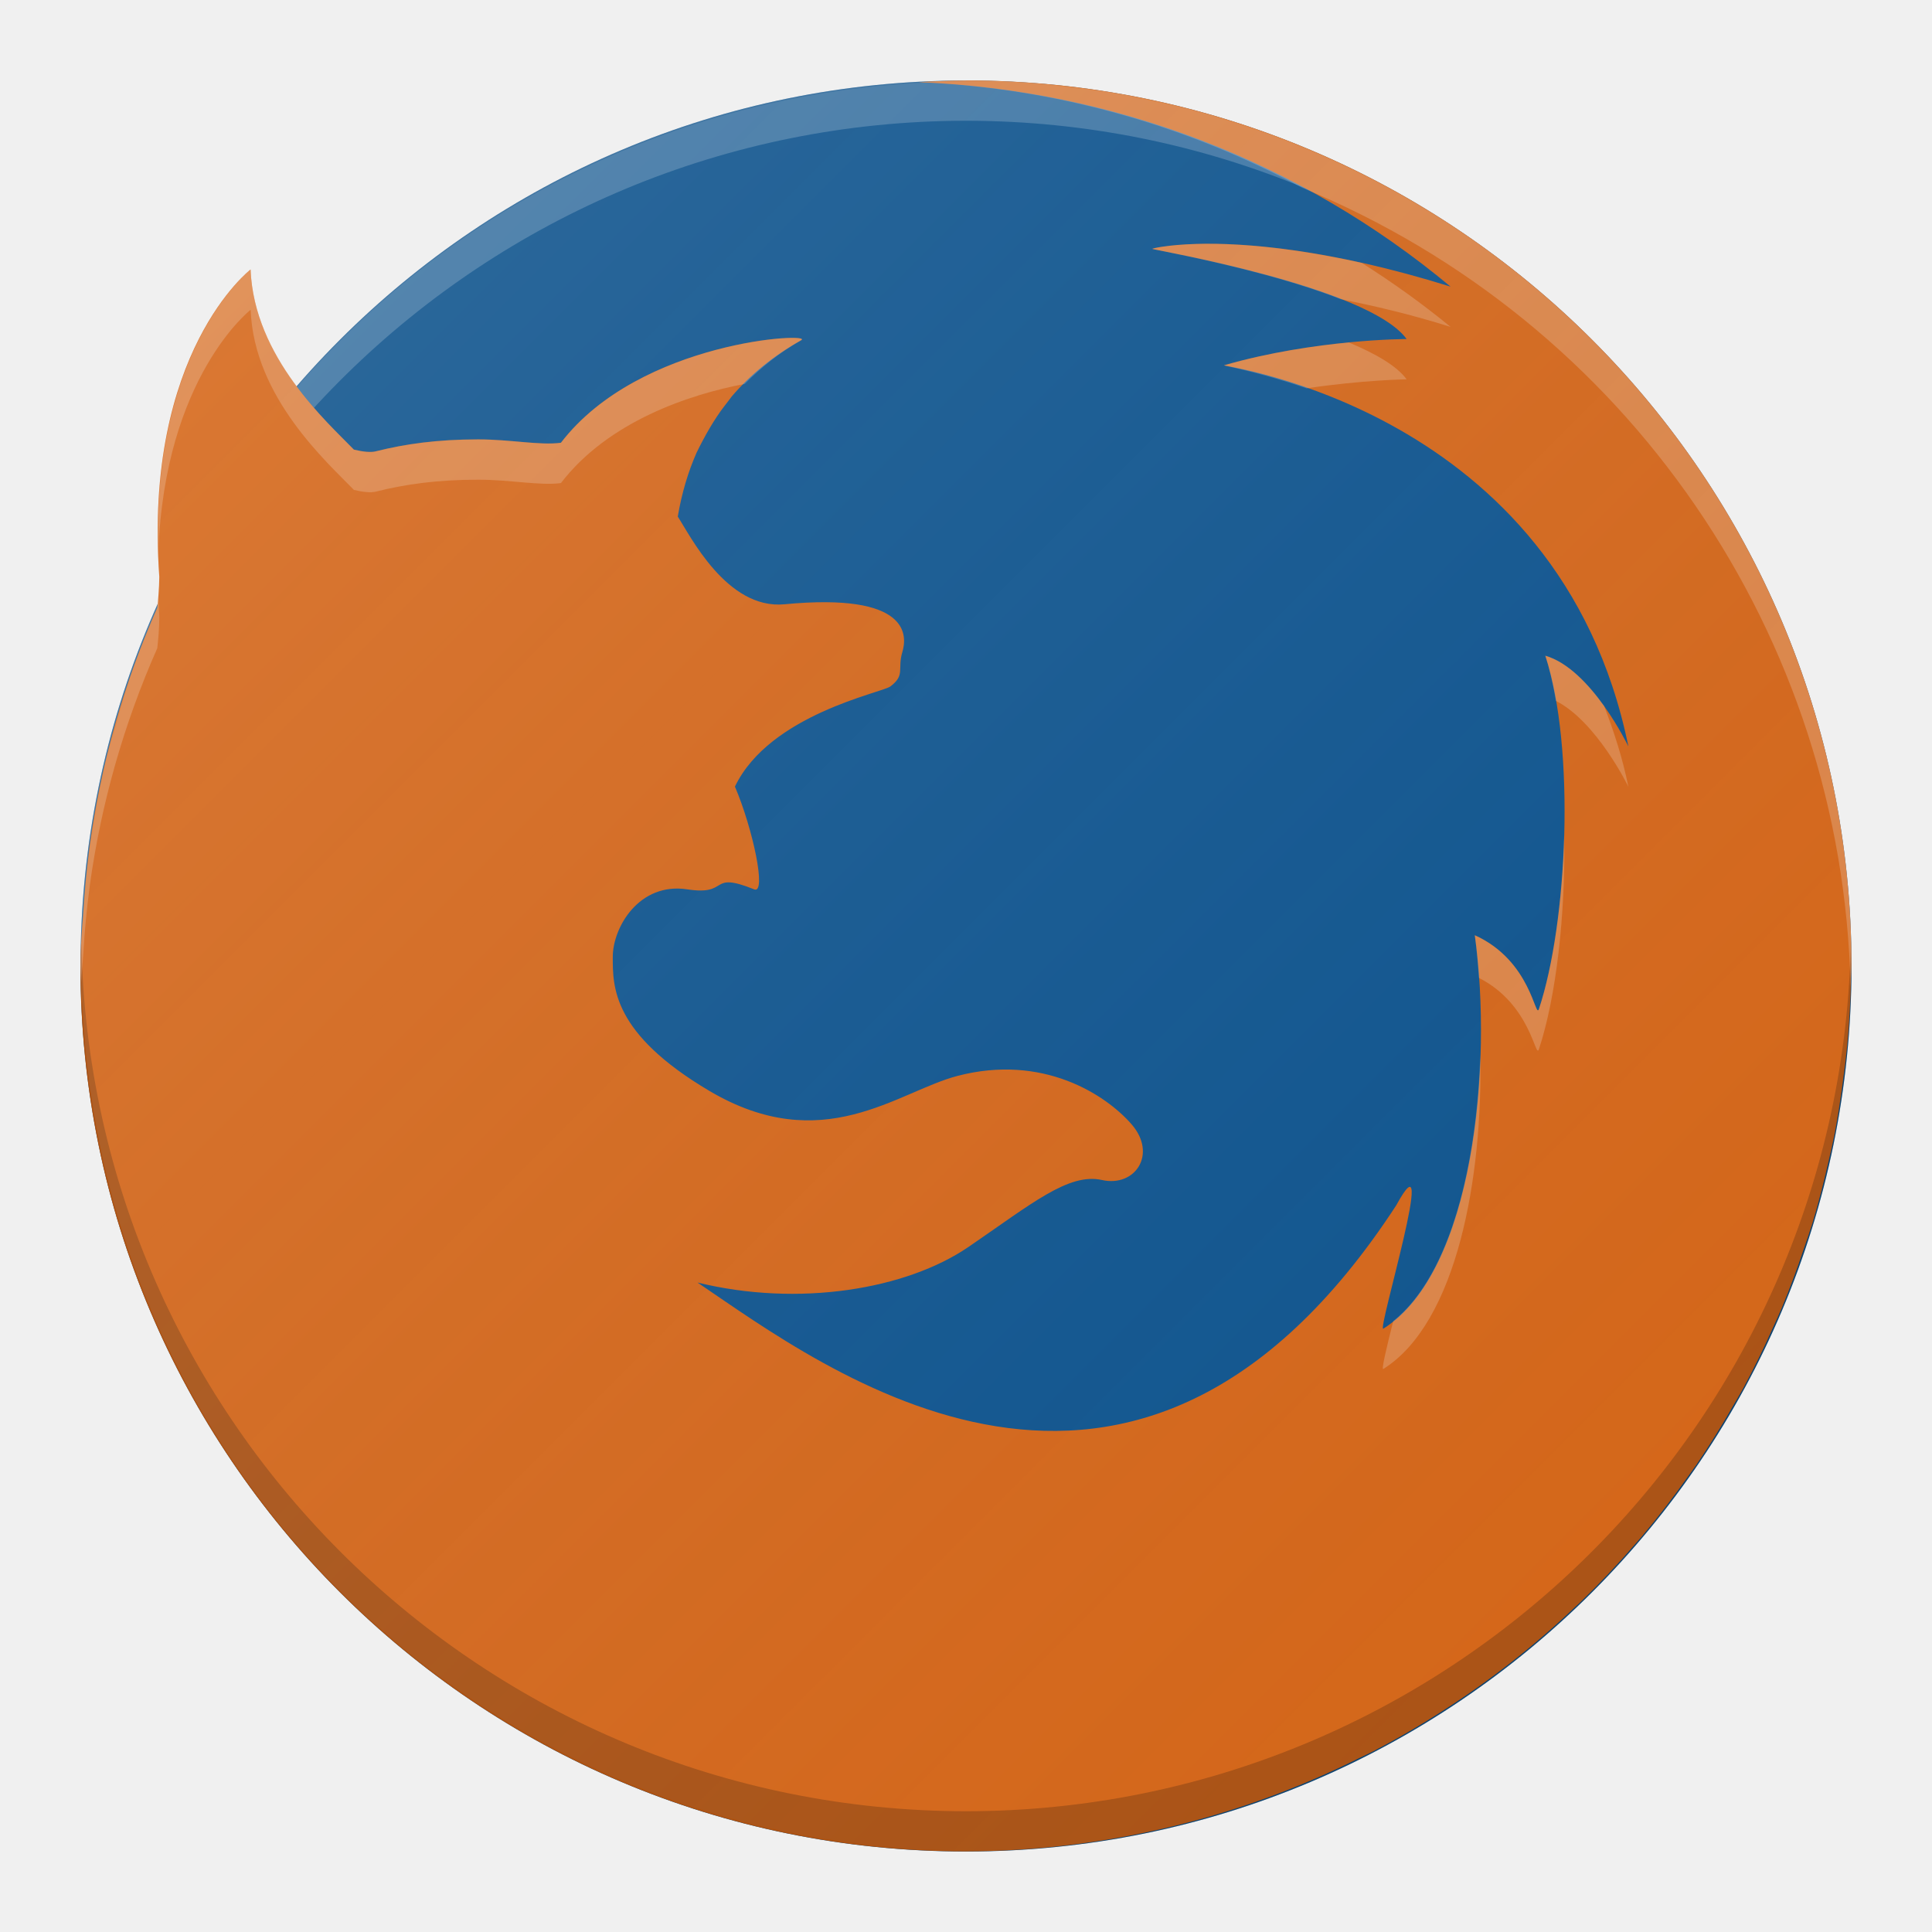
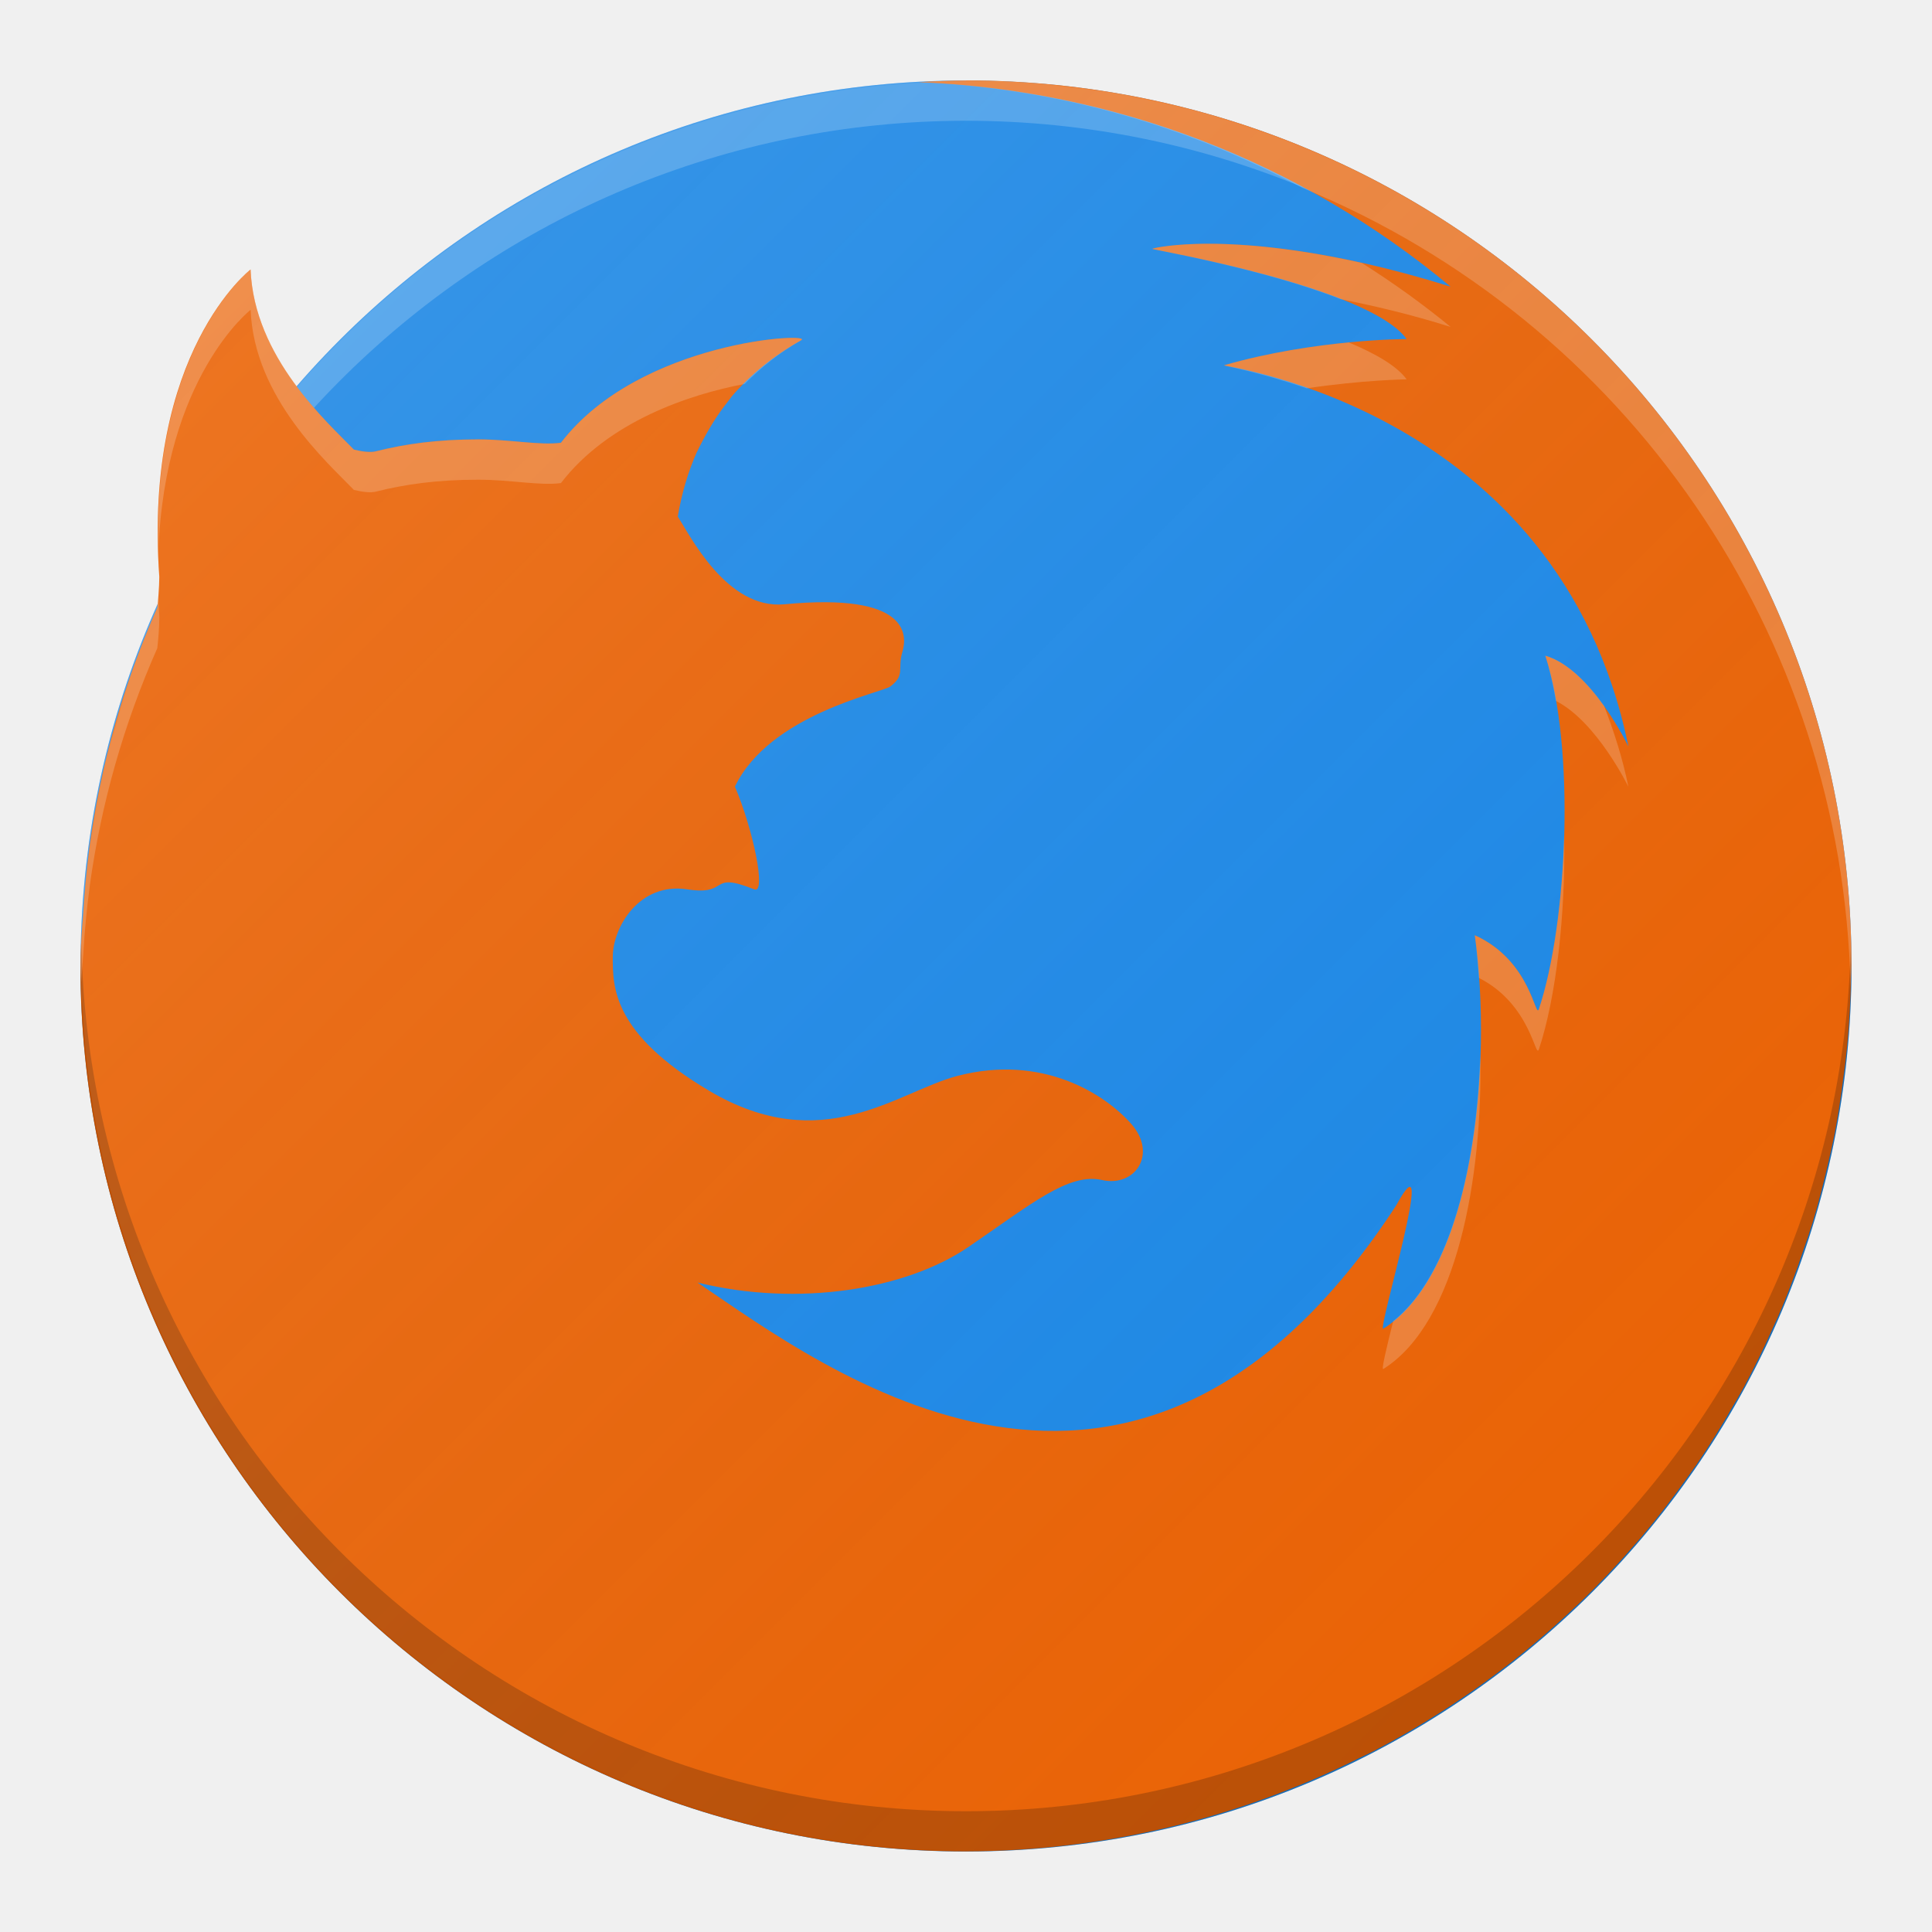
<svg xmlns="http://www.w3.org/2000/svg" xmlns:xlink="http://www.w3.org/1999/xlink" width="48" height="48" viewBox="0 0 48 48" id="svg2" version="1.1">
  <defs id="defs4">
    <filter style="color-interpolation-filters:sRGB" id="filter4630">
      <feFlood flood-opacity="1" flood-color="rgb(0,0,0)" result="flood" id="feFlood4632" />
      <feComposite in="flood" in2="SourceGraphic" operator="in" result="composite1" id="feComposite4634" />
      <feGaussianBlur in="composite1" stdDeviation="0.5" result="blur" id="feGaussianBlur4636" />
      <feOffset dx="0" dy="0.5" result="offset" id="feOffset4638" />
      <feComposite in="SourceGraphic" in2="offset" operator="over" result="composite2" id="feComposite4640" />
    </filter>
    <linearGradient id="linearGradient4165">
      <stop style="stop-color:#ffffff;stop-opacity:0.15" offset="0" id="stop4167" />
      <stop style="stop-color:#177ed5;stop-opacity:0;" offset="1" id="stop4169" />
    </linearGradient>
    <linearGradient xlink:href="#linearGradient4165" id="linearGradient4171-1" x1="-1.091" y1="1003.585" x2="49.091" y2="1053.767" gradientUnits="userSpaceOnUse" gradientTransform="matrix(0.9565166,0,0,0.9565206,1.043486,44.4125)" />
    <clipPath id="XMLID_68_-5">
      <ellipse ry="58.254" rx="58.215" cy="59.375" cx="63.755" id="use99-3" />
    </clipPath>
    <clipPath id="clipPath6658">
      <ellipse ry="58.254" rx="58.215" cy="59.375" cx="63.755" id="use6660" />
    </clipPath>
    <linearGradient y2="48.085" x2="78.466" y1="56.301" x1="64.478" gradientUnits="userSpaceOnUse" id="XMLID_74_">
      <stop id="stop149" style="stop-color:#DF731B" offset="0" />
      <stop id="stop151" style="stop-color:#DF731B" offset="0.545" />
      <stop id="stop153" style="stop-color:#EC8811" offset="0.701" />
      <stop id="stop155" style="stop-color:#F4950B" offset="0.859" />
      <stop id="stop157" style="stop-color:#F79A09" offset="1" />
    </linearGradient>
  </defs>
  <g id="layer1" transform="translate(0,-1004.362)">
-     <circle style="fill:#11548c;fill-opacity:1;stroke:none;stroke-opacity:1" id="ellipse4216" cy="1028.362" cx="24" r="22" />
+     <circle style="fill:#1e88e5;fill-opacity:1;stroke:none;stroke-opacity:1" id="ellipse4216" cy="1028.362" cx="24" r="22" />
    <path style="fill:#ffffff;fill-opacity:0.2;stroke:none;stroke-opacity:1" d="m 24,1006.362 a 22,22 0 0 0 -22,22 22,22 0 0 0 0.021,0.586 A 22,22 0 0 1 24,1007.362 22,22 0 0 1 45.979,1028.776 22,22 0 0 0 46,1028.362 a 22,22 0 0 0 -22,-22 z" id="circle4325" />
-     <path style="fill:#d96615;fill-opacity:1" d="m 24,1006.362 a 22,22 0 0 0 -1.172,0.041 22,22 0 0 1 13.211,5.08 c -3.02,-0.942 -5.141,-1.095 -6.314,-1.061 -0.737,0.022 -1.105,0.114 -1.098,0.123 0.02,0.024 5.371,0.936 6.32,2.24 0,0 -2.273,6e-4 -4.535,0.652 -0.102,0.029 8.323,1.052 10.045,9.471 0,0 -0.922,-1.927 -2.064,-2.254 0.751,2.285 0.557,6.62 -0.158,8.775 -0.092,0.277 -0.185,-1.197 -1.594,-1.832 0.451,3.234 -0.028,8.362 -2.271,9.775 -0.175,0.11 1.407,-5.063 0.318,-3.062 -6.499,9.964 -14.226,4.031 -17.359,1.916 2.515,0.616 5.188,0.172 6.734,-0.885 1.561,-1.067 2.485,-1.847 3.314,-1.662 0.829,0.185 1.38,-0.647 0.736,-1.385 -0.644,-0.74 -2.209,-1.755 -4.326,-1.201 -1.493,0.391 -3.344,2.042 -6.168,0.369 -2.41,-1.428 -2.395,-2.586 -2.395,-3.324 0,-0.739 0.657,-1.864 1.854,-1.68 1.071,0.165 0.507,-0.464 1.66,0 0.314,0.126 -0.032,-1.506 -0.479,-2.553 0.861,-1.796 3.653,-2.331 3.861,-2.488 0.378,-0.285 0.17,-0.427 0.299,-0.857 0.12,-0.401 0.197,-1.484 -2.928,-1.185 -1.438,0.138 -2.353,-1.725 -2.652,-2.178 0.097,-0.576 0.254,-1.102 0.465,-1.584 0.214,-0.439 0.448,-0.842 0.682,-1.147 0.073,-0.095 0.138,-0.178 0.195,-0.256 0.466,-0.543 1.036,-1.008 1.723,-1.395 0.358,-0.202 -4.005,-0.013 -5.969,2.547 -0.527,0.069 -1.249,-0.084 -2.057,-0.084 -1.013,0 -1.808,0.112 -2.545,0.297 -0.118,0.03 -0.308,0.013 -0.541,-0.043 -0.648,-0.672 -2.482,-2.285 -2.566,-4.475 0,0 -2.667,2.05 -2.268,7.637 -0.004,0.317 -0.027,0.541 -0.051,0.769 a 22,22 0 0 0 -1.678,5.9 22,22 0 0 0 0,0.01 22,22 0 0 0 -0.16,1.676 22,22 0 0 0 -0.057,0.808 22,22 0 0 0 -0.014,0.502 22,22 0 0 0 22,22 22,22 0 0 0 9.791,-2.328 c 0.109,-0.053 0.22,-0.104 0.326,-0.158 a 22,22 0 0 0 0.939,-0.52 c 0.241,-0.14 0.475,-0.284 0.705,-0.432 a 22,22 0 0 0 1.762,-1.242 22,22 0 0 0 0.053,-0.041 22,22 0 0 0 1.559,-1.35 22,22 0 0 0 0.129,-0.119 22,22 0 0 0 1.359,-1.439 22,22 0 0 0 0.162,-0.186 22,22 0 0 0 1.141,-1.48 22,22 0 0 0 0.221,-0.309 22,22 0 0 0 0.916,-1.471 22,22 0 0 0 0.254,-0.44 22,22 0 0 0 0.725,-1.478 22,22 0 0 0 0.236,-0.529 22,22 0 0 0 0.543,-1.459 22,22 0 0 0 0.213,-0.635 22,22 0 0 0 0.371,-1.414 22,22 0 0 0 0.172,-0.769 22,22 0 0 0 0.205,-1.289 22,22 0 0 0 0.113,-0.935 22,22 0 0 0 0.094,-1.666 22,22 0 0 0 0.012,-0.31 22,22 0 0 0 -22,-22 z" id="path159" />
+     <path style="fill:#ef6200;fill-opacity:1" d="m 24,1006.362 a 22,22 0 0 0 -1.172,0.041 22,22 0 0 1 13.211,5.08 c -3.02,-0.942 -5.141,-1.095 -6.314,-1.061 -0.737,0.022 -1.105,0.114 -1.098,0.123 0.02,0.024 5.371,0.936 6.32,2.24 0,0 -2.273,6e-4 -4.535,0.652 -0.102,0.029 8.323,1.052 10.045,9.471 0,0 -0.922,-1.927 -2.064,-2.254 0.751,2.285 0.557,6.62 -0.158,8.775 -0.092,0.277 -0.185,-1.197 -1.594,-1.832 0.451,3.234 -0.028,8.362 -2.271,9.775 -0.175,0.11 1.407,-5.063 0.318,-3.062 -6.499,9.964 -14.226,4.031 -17.359,1.916 2.515,0.616 5.188,0.172 6.734,-0.885 1.561,-1.067 2.485,-1.847 3.314,-1.662 0.829,0.185 1.38,-0.647 0.736,-1.385 -0.644,-0.74 -2.209,-1.755 -4.326,-1.201 -1.493,0.391 -3.344,2.042 -6.168,0.369 -2.41,-1.428 -2.395,-2.586 -2.395,-3.324 0,-0.739 0.657,-1.864 1.854,-1.68 1.071,0.165 0.507,-0.464 1.66,0 0.314,0.126 -0.032,-1.506 -0.479,-2.553 0.861,-1.796 3.653,-2.331 3.861,-2.488 0.378,-0.285 0.17,-0.427 0.299,-0.857 0.12,-0.401 0.197,-1.484 -2.928,-1.185 -1.438,0.138 -2.353,-1.725 -2.652,-2.178 0.097,-0.576 0.254,-1.102 0.465,-1.584 0.214,-0.439 0.448,-0.842 0.682,-1.147 0.073,-0.095 0.138,-0.178 0.195,-0.256 0.466,-0.543 1.036,-1.008 1.723,-1.395 0.358,-0.202 -4.005,-0.013 -5.969,2.547 -0.527,0.069 -1.249,-0.084 -2.057,-0.084 -1.013,0 -1.808,0.112 -2.545,0.297 -0.118,0.03 -0.308,0.013 -0.541,-0.043 -0.648,-0.672 -2.482,-2.285 -2.566,-4.475 0,0 -2.667,2.05 -2.268,7.637 -0.004,0.317 -0.027,0.541 -0.051,0.769 a 22,22 0 0 0 -1.678,5.9 22,22 0 0 0 0,0.01 22,22 0 0 0 -0.16,1.676 22,22 0 0 0 -0.057,0.808 22,22 0 0 0 -0.014,0.502 22,22 0 0 0 22,22 22,22 0 0 0 9.791,-2.328 c 0.109,-0.053 0.22,-0.104 0.326,-0.158 a 22,22 0 0 0 0.939,-0.52 c 0.241,-0.14 0.475,-0.284 0.705,-0.432 a 22,22 0 0 0 1.762,-1.242 22,22 0 0 0 0.053,-0.041 22,22 0 0 0 1.559,-1.35 22,22 0 0 0 0.129,-0.119 22,22 0 0 0 1.359,-1.439 22,22 0 0 0 0.162,-0.186 22,22 0 0 0 1.141,-1.48 22,22 0 0 0 0.221,-0.309 22,22 0 0 0 0.916,-1.471 22,22 0 0 0 0.254,-0.44 22,22 0 0 0 0.725,-1.478 22,22 0 0 0 0.236,-0.529 22,22 0 0 0 0.543,-1.459 22,22 0 0 0 0.213,-0.635 22,22 0 0 0 0.371,-1.414 22,22 0 0 0 0.172,-0.769 22,22 0 0 0 0.205,-1.289 22,22 0 0 0 0.113,-0.935 22,22 0 0 0 0.094,-1.666 22,22 0 0 0 0.012,-0.31 22,22 0 0 0 -22,-22 z" id="path159" />
    <path id="path4330" d="m 24,1050.362 a 22,22 0 0 1 -22,-22 22,22 0 0 1 0.021,-0.586 22,22 0 0 0 21.979,21.586 22,22 0 0 0 21.979,-21.414 22,22 0 0 1 0.021,0.414 22,22 0 0 1 -22,22 z" style="fill:#000000;fill-opacity:0.2;stroke:none;stroke-opacity:1" />
    <path style="fill:#ffffff;fill-opacity:0.2" d="M 24 2 A 22 22 0 0 0 22.828 2.041 A 22 22 0 0 1 32.35 4.664 A 22 22 0 0 1 45.977 24.523 A 22 22 0 0 0 45.988 24.311 A 22 22 0 0 0 46 24 A 22 22 0 0 0 24 2 z M 29.725 6.061 C 28.988 6.083 28.62 6.175 28.627 6.184 C 28.641 6.201 31.402 6.682 33.311 7.434 C 34.128 7.595 35.011 7.8 36.039 8.121 A 22 22 0 0 0 33.83 6.531 C 31.967 6.117 30.586 6.035 29.725 6.061 z M 6.227 6.697 C 6.227 6.697 3.77 8.601 3.934 13.711 C 4.093 9.352 6.227 7.697 6.227 7.697 C 6.311 9.886 8.145 11.5 8.793 12.172 C 9.026 12.228 9.216 12.245 9.334 12.215 C 10.07 12.03 10.866 11.918 11.879 11.918 C 12.687 11.918 13.409 12.071 13.936 12.002 C 15.111 10.469 17.134 9.797 18.502 9.539 C 18.907 9.133 19.359 8.762 19.904 8.455 C 20.263 8.253 15.899 8.442 13.936 11.002 C 13.409 11.071 12.687 10.918 11.879 10.918 C 10.866 10.918 10.07 11.03 9.334 11.215 C 9.216 11.245 9.026 11.228 8.793 11.172 C 8.145 10.5 6.311 8.886 6.227 6.697 z M 33.51 8.508 C 32.66 8.59 31.536 8.752 30.412 9.076 C 30.38 9.086 31.255 9.231 32.461 9.648 C 33.855 9.44 34.947 9.424 34.947 9.424 C 34.704 9.09 34.168 8.782 33.51 8.508 z M 3.934 14.717 C 3.924 14.842 3.92 14.989 3.908 15.104 A 22 22 0 0 0 2.23 21.004 A 22 22 0 0 0 2.23 21.014 A 22 22 0 0 0 2.07 22.689 A 22 22 0 0 0 2.014 23.498 A 22 22 0 0 0 2 24 A 22 22 0 0 0 2.02 24.404 A 22 22 0 0 1 2.07 23.689 A 22 22 0 0 1 2.23 22.014 A 22 22 0 0 1 2.23 22.004 A 22 22 0 0 1 3.908 16.104 C 3.932 15.875 3.955 15.651 3.959 15.334 C 3.944 15.12 3.94 14.921 3.934 14.717 z M 38.393 16.289 L 38.393 16.293 C 38.502 16.625 38.586 17.009 38.656 17.414 C 39.672 17.928 40.457 19.547 40.457 19.547 C 40.309 18.821 40.096 18.169 39.857 17.549 C 39.856 17.549 39.855 17.549 39.854 17.539 C 39.48 17.016 38.964 16.453 38.393 16.289 z M 38.861 20.758 C 38.815 22.387 38.59 23.997 38.234 25.068 C 38.142 25.346 38.05 23.872 36.641 23.236 C 36.687 23.568 36.716 23.93 36.742 24.295 C 38.045 24.955 38.145 26.338 38.234 26.068 C 38.663 24.777 38.898 22.705 38.861 20.758 z M 36.777 26.191 C 36.696 28.845 36.068 31.66 34.613 32.824 C 34.449 33.484 34.312 34.048 34.369 34.012 C 36.2 32.859 36.843 29.244 36.777 26.191 z " transform="translate(0,1004.362)" id="path4332" />
    <path style="fill:url(#linearGradient4171-1);fill-opacity:1;stroke:none;stroke-width:2;stroke-linecap:round;stroke-linejoin:round;stroke-miterlimit:4;stroke-dasharray:none;stroke-opacity:1" d="m 24,1006.362 a 22,22 0 0 0 -1.172,0.041 22,22 0 0 1 0.131,0.012 22,22 0 0 0 -15.518,7.488 22,22 0 0 0 -0.057,0.072 c -0.585,-0.779 -1.114,-1.765 -1.158,-2.916 0,0 -2.667,2.05 -2.268,7.637 -0.003,0.305 -0.026,0.521 -0.049,0.74 a 22,22 0 0 0 -0.031,0.066 22,22 0 0 0 -0.643,1.664 22,22 0 0 0 -0.057,0.193 22,22 0 0 0 -0.285,0.981 22,22 0 0 0 -0.273,0.938 22,22 0 0 0 -0.01,0.041 22,22 0 0 0 -0.035,0.182 22,22 0 0 0 -0.246,1.31 A 22,22 0 0 0 2,1028.362 a 22,22 0 0 0 0.025,0.729 22,22 0 0 0 0,0.01 22,22 0 0 0 0.027,0.324 22,22 0 0 0 0.176,1.914 22,22 0 0 0 0.012,0.102 22,22 0 0 0 0.016,0.084 22,22 0 0 0 0.373,1.955 22,22 0 0 0 0.021,0.094 22,22 0 0 0 0.025,0.086 22,22 0 0 0 0.582,1.957 22,22 0 0 0 0.023,0.072 22,22 0 0 0 0.021,0.055 22,22 0 0 0 0.785,1.914 22,22 0 0 0 0.02,0.043 22,22 0 0 0 0.021,0.041 22,22 0 0 0 0.979,1.844 22,22 0 0 0 0.023,0.041 22,22 0 0 0 0.021,0.031 22,22 0 0 0 1.189,1.783 22,22 0 0 0 1.385,1.688 22,22 0 0 0 1.555,1.551 22,22 0 0 0 0.002,0 22,22 0 0 0 0.004,0 22,22 0 0 0 1.697,1.385 22,22 0 0 0 0.006,0 22,22 0 0 0 0.006,0 22,22 0 0 0 1.82,1.201 22,22 0 0 0 1.961,1.031 22,22 0 0 0 2.07,0.832 22,22 0 0 0 0.135,0.051 22,22 0 0 0 0.02,0.01 22,22 0 0 0 0.176,0.051 22,22 0 0 0 1.678,0.476 22,22 0 0 0 0.609,0.137 22,22 0 0 0 1.428,0.254 22,22 0 0 0 0.883,0.107 22,22 0 0 0 1.395,0.107 22,22 0 0 0 0.83,0.031 22,22 0 0 0 16.623,-7.631 22,22 0 0 0 0.162,-0.186 22,22 0 0 0 2.531,-3.699 22,22 0 0 0 1.717,-4.101 22,22 0 0 0 0.371,-1.414 22,22 0 0 0 0.172,-0.769 22,22 0 0 0 0.203,-1.274 22,22 0 0 0 0.002,-0.016 22,22 0 0 0 0.113,-0.935 22,22 0 0 0 0.094,-1.666 22,22 0 0 0 0.012,-0.308 22,22 0 0 0 -15.727,-21.068 22,22 0 0 0 -0.225,-0.074 22,22 0 0 0 -1.691,-0.398 22,22 0 0 0 -0.471,-0.105 22,22 0 0 0 -1.514,-0.199 22,22 0 0 0 -0.697,-0.086 A 22,22 0 0 0 24,1006.362 Z" id="circle4163-3" />
  </g>
</svg>
